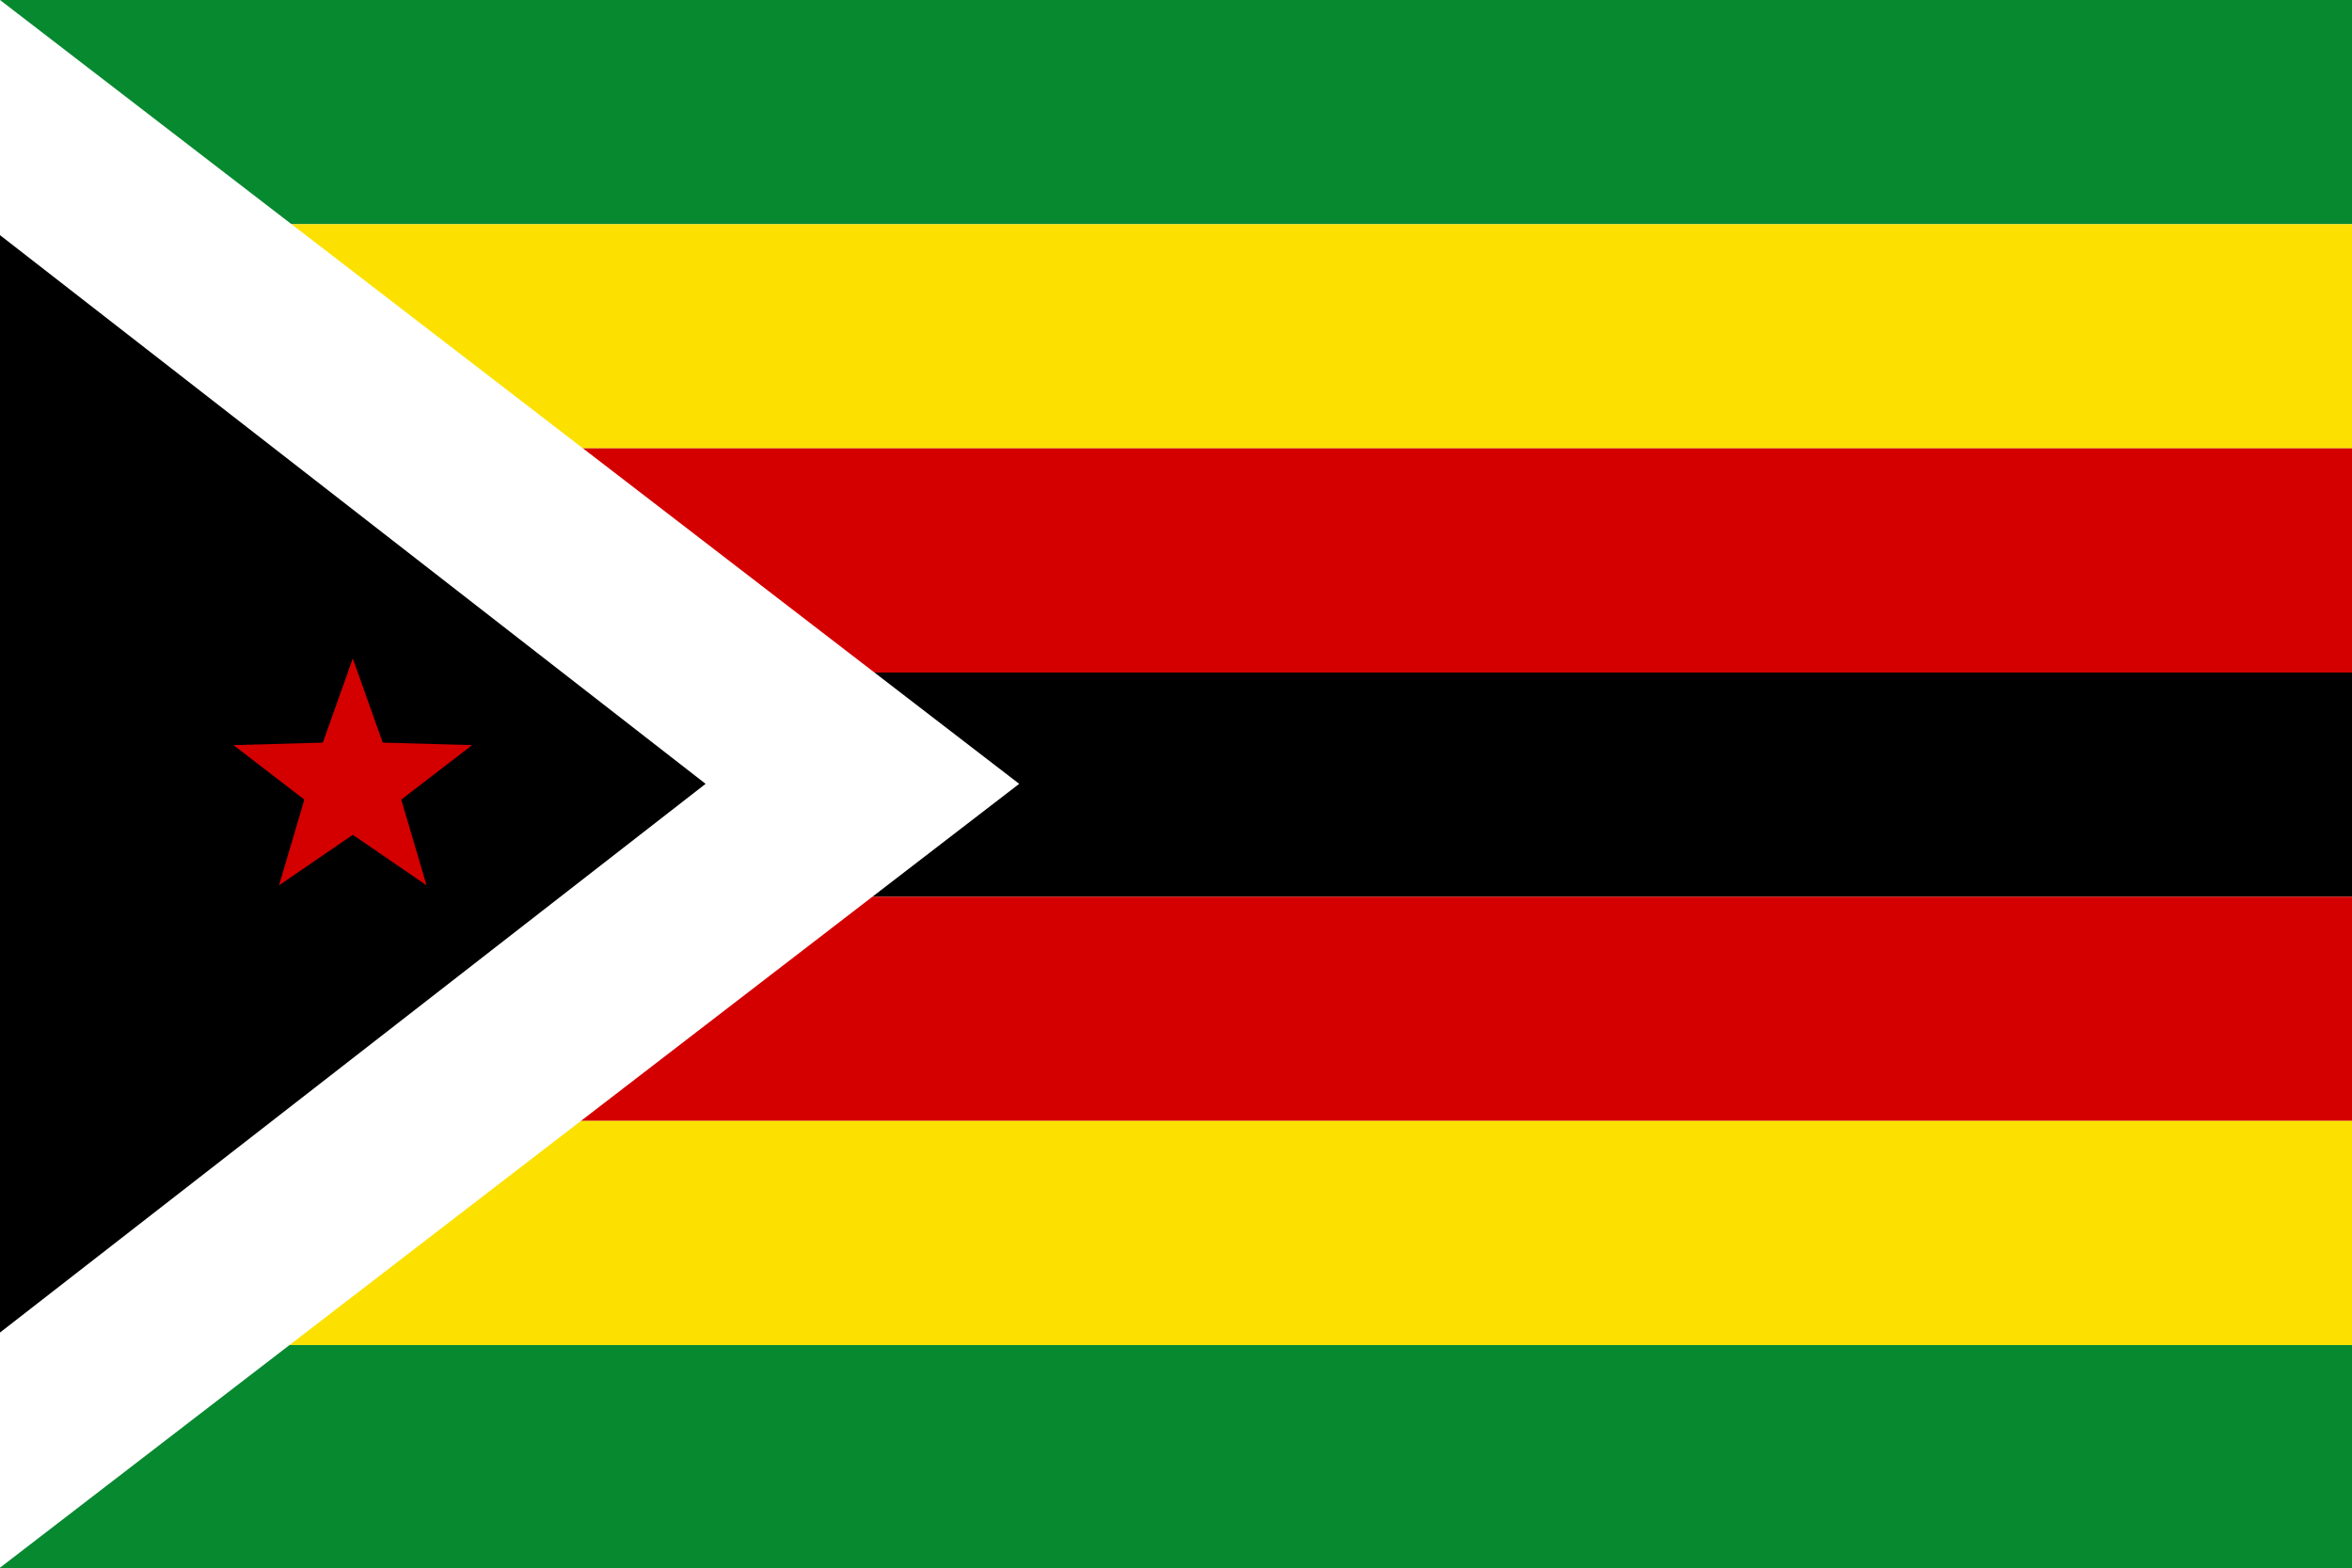
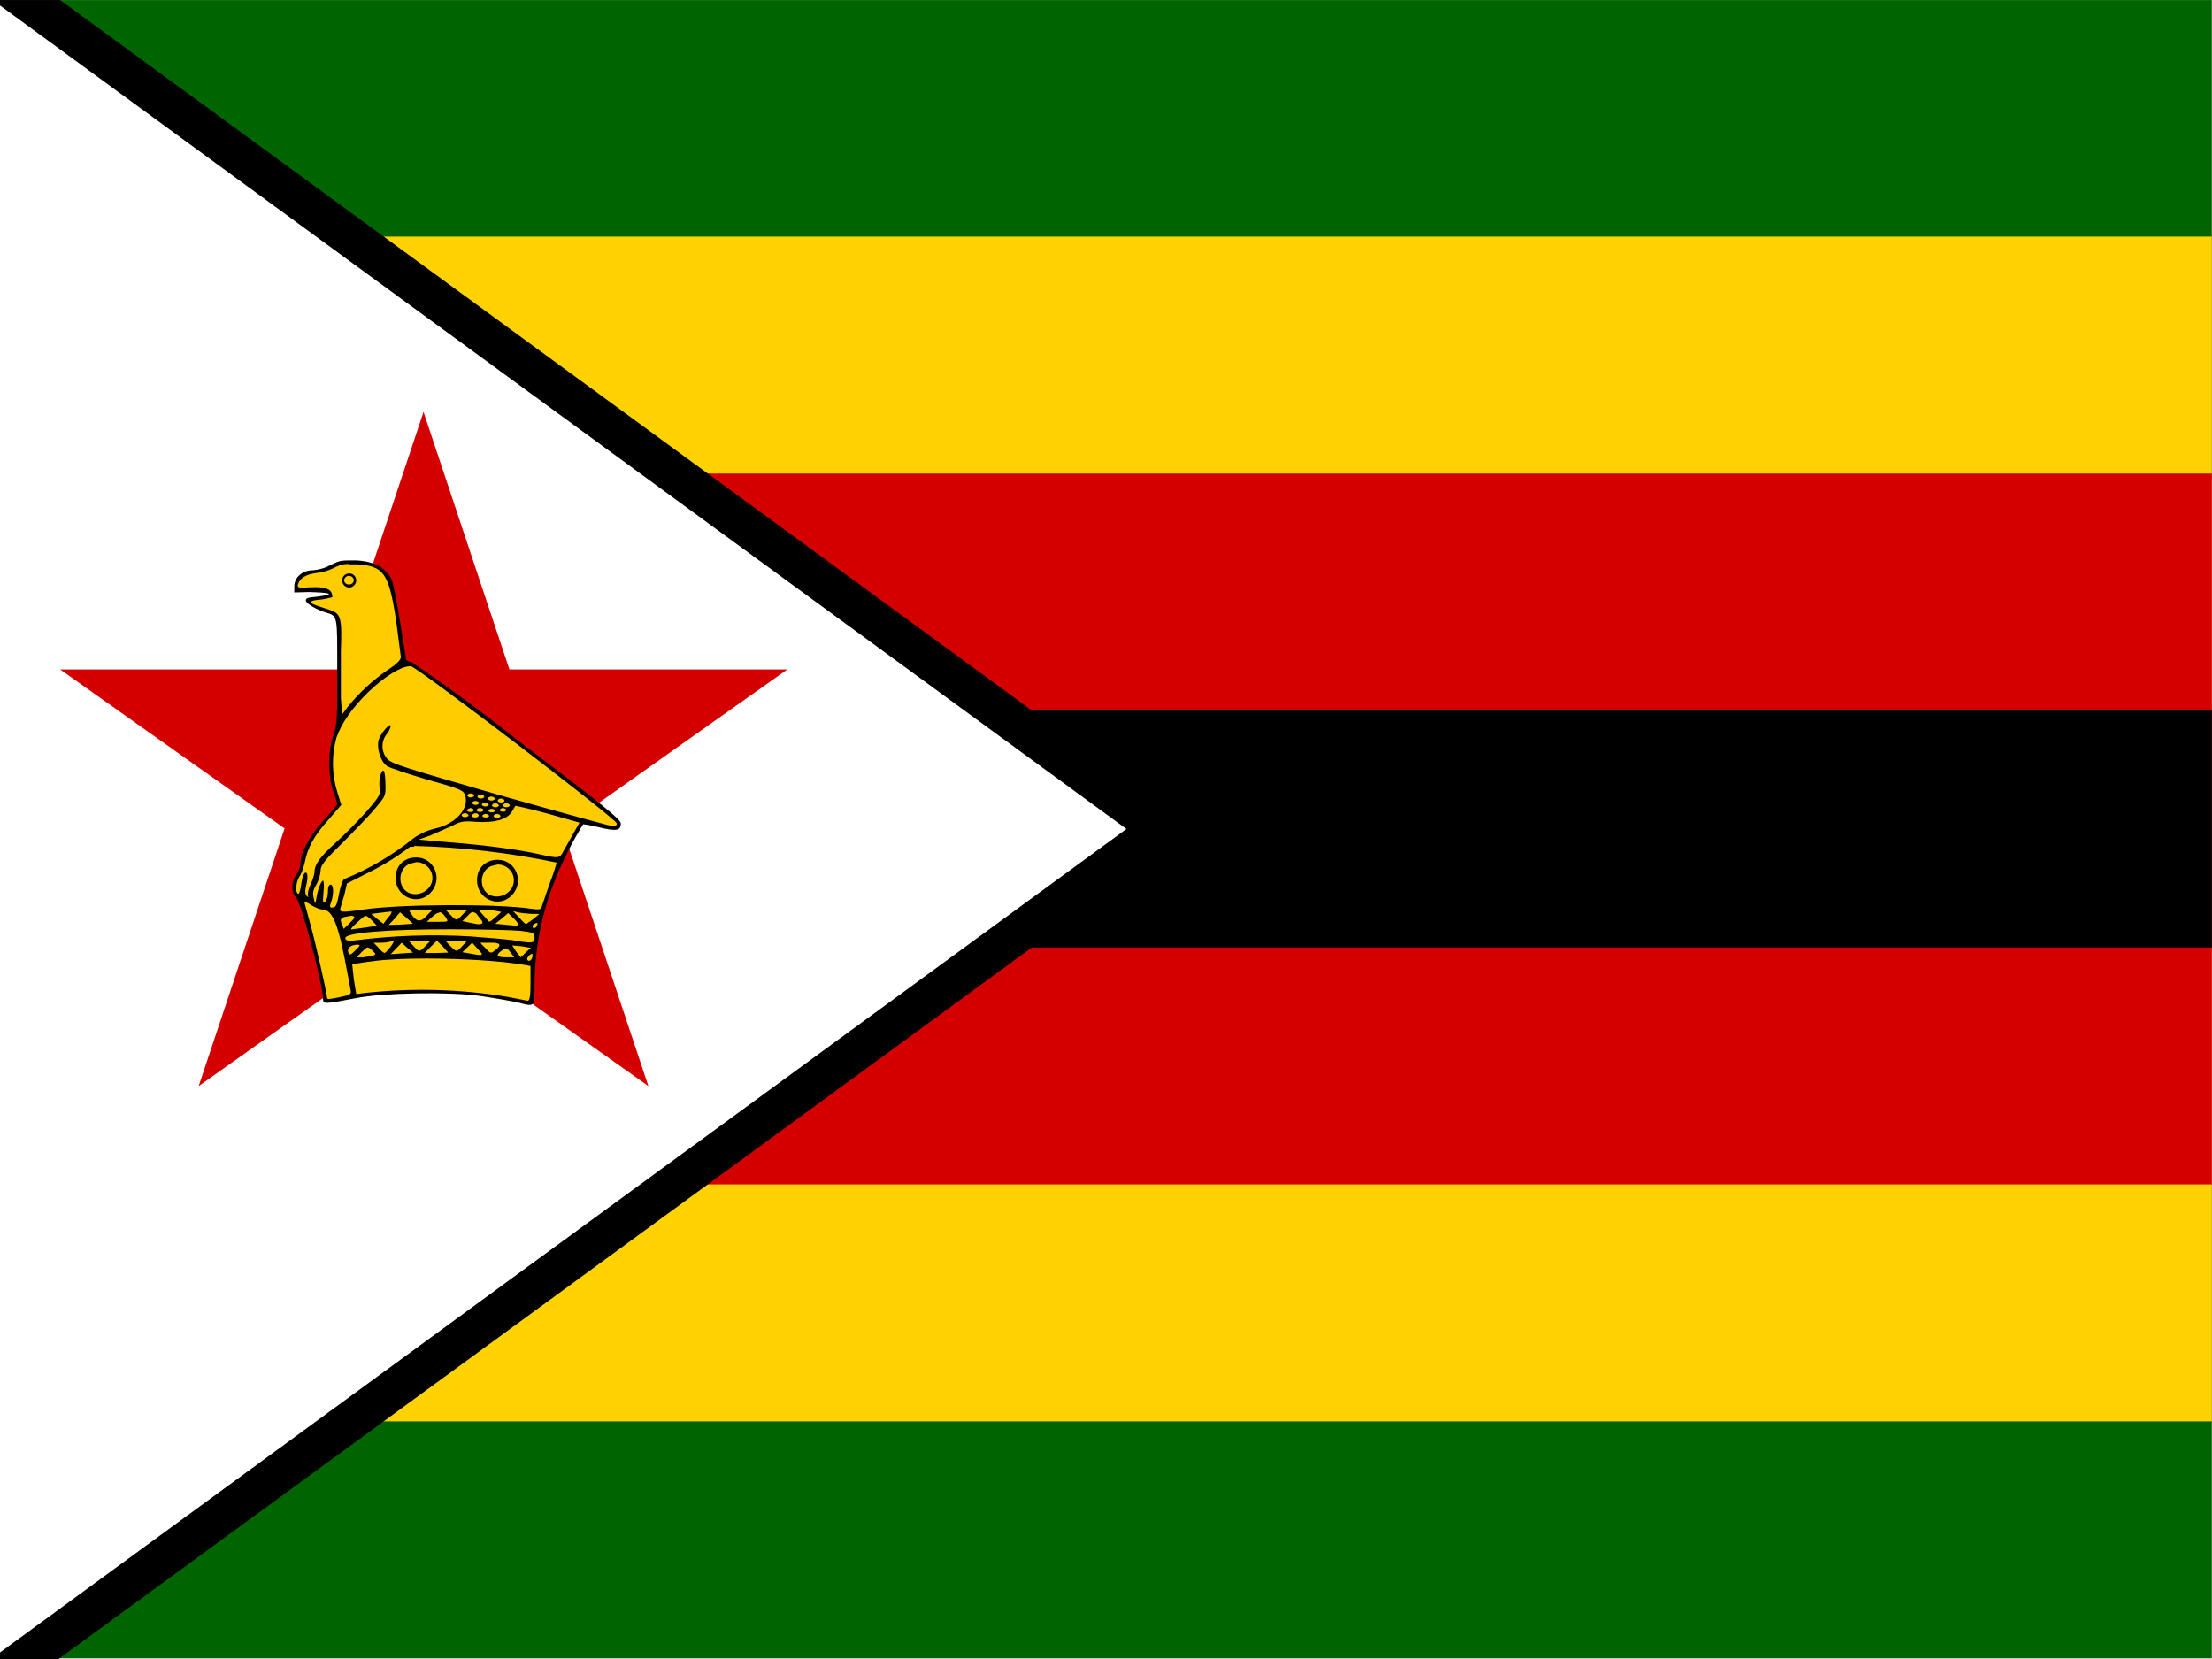
- <svg xmlns="http://www.w3.org/2000/svg" viewBox="0 0 30 20">
-   <rect width="30" height="2.86" fill="#078930" />
-   <rect y="2.86" width="30" height="2.86" fill="#FCE100" />
-   <rect y="5.72" width="30" height="2.86" fill="#D40000" />
-   <rect y="8.58" width="30" height="2.86" fill="#000000" />
-   <rect y="11.44" width="30" height="2.86" fill="#D40000" />
-   <rect y="14.3" width="30" height="2.86" fill="#FCE100" />
-   <rect y="17.16" width="30" height="2.86" fill="#078930" />
-   <polygon points="0,0 13,10 0,20" fill="#FFFFFF" />
-   <polygon points="0,3 9,10 0,17" fill="#000000" />
-   <polygon points="4.5,8.4 4.882,9.474 6.022,9.506 5.118,10.201 5.441,11.295 4.5,10.65 3.559,11.295 3.882,10.201 2.978,9.506 4.118,9.474" fill="#D40000" />
+ <svg xmlns="http://www.w3.org/2000/svg" xmlns:xlink="http://www.w3.org/1999/xlink" id="flag-icons-zw" viewBox="0 0 640 480">
+   <defs>
+     <clipPath id="zw-a">
+       <rect width="546" height="420.1" x="1.9" y=".1" fill="#00f" fill-rule="evenodd" ry="0" />
+     </clipPath>
+   </defs>
+   <g clip-path="url(#zw-a)" transform="matrix(1.1722 0 0 1.1426 -2.3 -.1)">
+     <path fill="#006400" d="M0 0h840v420H0z" />
+     <path fill="#ffd200" d="M0 60h840v300H0z" />
+     <path fill="#d40000" d="M0 120h840v180H0z" />
+     <path fill="#000001" d="M0 180h840v60H0z" />
+     <path stroke="#000" stroke-width="20" d="M0 0v420l280-210z" />
+     <path fill="#fff" d="M0 0v420l280-210z" />
+     <path fill="#d40000" d="M106.5 104.4 162 275.1 16.8 169.6h179.5L51 275.1z" />
+     <path fill="#fc0" d="m82.8 253.7 9.8-1.8 18.1-.7 6.7.6 15 2.5 1.1-1.5V242l1.8-9.3 3-9.4 3.3-7.5 4.2-7.8 6.8 1.7h1.8l.2-1.3-14.4-12.3-15-11.5-21.7-16.2-2-.5-2.3-17-1.7-5.1-2.3-2-4.3-1.4-4.8.2-2.2 1.2-4.6 1-2.4.4-1.6 1.9-.2 2.4 6.7.2 1.7.7-.2.7-3.8.5-1.8.6 2.1 1.6 2.2.8 2.8 1 .6 2 .2 25.8-1.5 4-.5 7.5 2.2 9-5.6 6.4L77 216l-.6 3.5-1.7 3.5-.2 2.2 1.1 2.4 4.3 14.2 2.2 11.7z" />
+     <path d="M88 142c-1.8 0-2.6.2-4.3 1.1a11 11 0 0 1-4.6 1.4c-2.5 0-4.5 1.8-4.5 4.1v1.5l3.6-.1c10.6.3 1 1.3.2 1.4-2.6.5.6 2.6 3.7 3.7 3.3 1 3.1.4 3.1 15 0 11.9 0 13.6-1 16.3-1.3 4-1.3 10 0 14 .6 1.6 1 3 1 3.3s-1.6 2.1-3.5 4.3c-3.5 4-5.6 8.1-5.6 11a6 6 0 0 1-1 2.6c-1.3 1.7-1.3 4.6-.1 5.7 1.3 1.2 6.6 21.8 6.7 25.7 0 1.4.2 1.4 8.3-.2 6.6-1.3 22.1-1.6 30-.6 3.6.5 7.8 1.3 9.3 1.6 4.8 1.3 4.6 1.5 4.6-4.3a74 74 0 0 1 5.1-26.7 95 95 0 0 1 6.9-14s1.8.2 4 .8c4.1 1 5.3.9 5.3-1 0-1-4.3-4.6-25.4-21a432 432 0 0 0-26.3-19.9q-1 0-1.3-.7l-1.5-9.5c-.7-4.9-1.7-9.7-2.1-10.7q-2-4.4-8.6-4.8zm.1 1h2c6.6.4 7.8 2.2 9.6 14l1.2 9.4q.1 1.1-3.2 3.3a47 47 0 0 0-10 9.5l-1.3 1.8-.3-4.2V165c.3-8.7 0-9.5-2.8-10.5-2.3-.8-5.3-1.6-4.5-2.1 1-.6 2-.2 4.4-.9 1-.2.9-.1.7-.9-.2-1.3-1.6-2-5.3-1.8-3 .2-3.3.1-3.1-.7q.7-2.4 4.5-2.9a13 13 0 0 0 4.4-1.3 7 7 0 0 1 3.7-1zm14.9 25.8h.4c1.7.3 50.8 38.7 50.8 39.8q0 .7-1 .7c-.4 0-12.9-3.5-27.7-7.8-23.6-7-27-8-28-9.3a5 5 0 0 1-.1-6.2 5 5 0 0 0 1-2c0-1.2-2.5 1.8-3 3.5-.5 2 .5 5.4 2 6.5.6.5 5.1 2 10 3.5 8.4 2.4 9 2.7 9.4 4.1 1 3.3-2.5 7.2-7.5 8.3a15 15 0 0 0-5.2 2.4 68 68 0 0 1-17.2 10.4c-.4.3-.9 1.9-1.2 3.4-.6 3.3-.8 3.8-1.8 3.8q-.8.1-.2-1.4c.7-2 .6-4.4-.1-4.4q-.7 0-.7 1.8c0 1-.3 2.2-.7 2.5-.5.6-.6.2-.4-2.3.2-1.7.1-3-.1-3-.5 0-1.4 2.5-1.7 4.7q-.2 2-.6-.3c-.3-1.2-.2-2 .7-3.5a9 9 0 0 0 1-3.5c0-1.3 1-2.6 5.7-7.3 3-3.1 6.7-7 8-8.7 2.3-2.8 2.4-3 2.3-5.9 0-1.6-.2-3.1-.4-3.3-.6-.6-1.4 2.6-1 4.3.2 1.6 0 2.1-3.3 6a113 113 0 0 1-7.5 7.8c-3.9 3.6-5.3 5.6-5.3 7.4 0 .6-.4 2-1 3.3s-.8 2.6-.6 2.9q.2.5-.3 0-.7-.6-.1-3a7 7 0 0 0 .2-2.6c-.5-1-1.2.2-1.5 2.7-.2 1.4-.5 2.5-.8 2.3-.7-.4-.5-3 .4-4.4.5-.7 1-2.3 1.3-3.6.7-3.7 2.3-6.7 5.8-10.7l3.2-3.8-1-3.3a25 25 0 0 1-.2-13.7q1.9-5.6 8-11.7c4-3.9 7.9-6.3 10-6.4m15 32.2a.9.6 0 0 1 1 .6.9.6 0 0 1-1.7 0 .9.6 0 0 1 .7-.6m2.5.3a.9.6 0 0 1 1 .6.9.6 0 0 1-1.7 0 .9.6 0 0 1 .7-.6m2.6.5a.9.6 0 0 1 1 .6.9.6 0 0 1-1.7 0 .9.6 0 0 1 .7-.6m2.4.5a.9.6 0 0 1 1 .6.9.6 0 0 1-1.7 0 .9.6 0 0 1 .7-.6m-6.3.6a.9.6 0 0 1 1 .6.9.6 0 0 1-1.7 0 .9.6 0 0 1 .7-.6m2.4.4a.9.6 0 0 1 1 .6.9.6 0 0 1-1.7 0 .9.6 0 0 1 .7-.6m5.2.2a.9.6 0 0 1 1 .6.9.6 0 0 1-1.7 0 .9.6 0 0 1 .7-.6m-2.7 0a.9.6 0 0 1 1 .6.9.6 0 0 1-1.7 0 .9.6 0 0 1 .7-.6m5 .6c.1 0 3.7.8 8 2l7.9 2.3-1.5 2.7-2.4 4.4c-1 2-1.2 2-6 .9-5.2-1.2-13.4-2.3-21.8-3l-8-.7 3-1.1 5.3-2.4c2-1.1 2.8-1.3 5.9-1q6.8.4 8.7-2.4l1-1.7zm-8.8.6a.9.6 0 0 1 1 .6.9.6 0 0 1-1.7 0 .9.6 0 0 1 .7-.6m5.6 0a.9.6 0 0 1 1 .6.9.6 0 0 1-1.6 0 .9.6 0 0 1 .7-.6zm-8 0a.9.6 0 0 1 1 .6.9.6 0 0 1-1.7 0 .9.6 0 0 1 .7-.5zm5.3.2a.9.6 0 0 1 1 .5.9.6 0 0 1-1.7 0 .9.6 0 0 1 .7-.5m-6.6 1.1a.9.6 0 0 1 1 .6.9.6 0 0 1-1.7 0 .9.6 0 0 1 .7-.6m2.5 0a.9.6 0 0 1 1 .7.9.6 0 0 1-1.7 0 .9.6 0 0 1 .7-.6zm2.6.2a.9.6 0 0 1 1 .5.9.6 0 0 1-1.7 0 .9.6 0 0 1 .7-.5m2.8 0a.9.6 0 0 1 1 .6.9.6 0 0 1-1.7 0 .9.6 0 0 1 .7-.6m-20.3 8.1a191 191 0 0 1 35.1 4.2c.1.1-.6 2.5-1.7 5.4l-2 6q0 .7-2.5.3c-8.3-1.3-32.3-1.2-41.5.2-5.3.8-6 .7-5.6-.4l1-3.5.6-2.7L93 221a63 63 0 0 0 10.2-6.5h.9zm-27 14.2q.5 0 1.6.8c1 .6 2.2 1.1 2.7 1.1 2.6 0 4 3.7 6.2 16l.8 4.4c.2 1 0 1.2-2.3 1.7-2.8.6-3.5.7-3.5.3 0-1-2.8-13.7-4-18.2l-1.6-6h.1zm28.6 2h2.9l-1 1c-1.7 2-2.5 2.1-3.7.8l-1-1.5c0-.2 1.3-.4 2.8-.4zm6.1 0h5.4l-1.2 1.2c-1.4 1.6-1.5 1.6-3 0l-1.2-1.3zm8.2 0h1.3c.7 0 2 0 2.8.2l1.5.3-1.4 1.3q-1.3 1.2-1.6 1.2l-1.4-1.6zm8.5.3 1.2.3c.7.2 2.2.3 3.3.4h2l-1.5 1.3-1.8 1.3c-.1 0-1-.8-1.7-1.7zm-30.2.1h.2q.1.5-1 1.7l-1 1.4-1.5-1.2-1.5-1.3 2.4-.3zm2.3.2 1.6 1.4 1.6 1.5-3 .2-3 .1 1.4-1.5zm18 0q.4 0 .8.3l1.3 1.7q.8 1.1-1 1l-2.5-.5-1.2-.3 1.3-1.3q.8-1 1.4-1zm-8.3 0q.7-.1 1.6 1.3c.7 1.1.7 1.1-2 1.1h-2.7l1.4-1.3q1-1 1.7-1zm17 .2 1.2 1.2q2.1 2 .6 2l-2.8-.3-2.2-.2 1.6-1.3zm-35.2.7q.5 0 1.6 1.2l1.2 1.3-2.5.4-3.5.5q-1.1.3 1-1.6 1.7-1.7 2.2-1.8m-3.7 0h.4c.8.2.8.4-.6 1.8l-1.5 1.5-.5-1.3c-.4-1-.3-1.3.6-1.7zm46 1.8q.3 0 0 .6c-.2.8-1.1 1-1.1.2q0-.3.7-.7zm-21.4 1.6c7.7 0 15.5.2 17.4.4 3.1.4 3.4.5 3.4 1.7 0 1.4-.4 1.5-4.6.8-1.2-.3-6.3-.7-11.2-1.1a150 150 0 0 0-28.5 1c-1.9.2-2.4 0-2.4-.6 0-1.3 10.2-2.2 25.9-2.2m-10.3 2.9h5.4l-1.2 1.3c-1.5 1.6-1.6 1.6-3 0zm7 0 1.4 1.4 1.4 1.6-2.9.1h-2.9l1.5-1.6zm2.1 0h5.4l-1.2 1.3c-1.4 1.6-1.5 1.6-3 0zm-12.8 0q.3 0-.7 1.5-1.2 1.5-1.5 1.6-.5-.1-1.5-1.3l-1.2-1.3H96a9 9 0 0 0 2.7-.4zm2 .5 1.3 1.2 1.5 1.3-2.6.2-2.9.2 1.4-1.5zm17.4 0 1.4 1.6c1.6 1.7 1.5 1.8-2.1 1.1l-1.7-.3 1.2-1.2zm2 0h2.4q3.8-.1 1.4 1.8c-1.2 1-1.2 1-2.6-.5zm-30.6.5c1.2 0 1.1.1-.4 1.6-1.1 1.1-1.2 1.1-1.6.3q-.3-1.6 2-1.9m38.8.2 2 .2 2.3.4-1.3 1.2-1.2 1.2-1.1-1.4-1-1.6zm-36 .5q.4 0 1.1.7c1 1 1 1 .2 1.4l-2.4.4H90l1.3-1.4q1-1 1.3-1.1zm34.1.3q.5-.1 1.2 1l.9 1.2h-2.1q-2 0-2-.6.3-.7 1.3-1.3zm6.4 1.3q.3 0 .2.5c0 1-.9 1.7-1.3 1q-.1-.5.5-1.1zm-25.9 1.2c8.7 0 18.3.6 24 1.6l1.6.3v4.4c0 3.3-.2 4.4-.7 4.4l-5-1a126 126 0 0 0-35-1l-2.3.3-.6-3.7-.4-3.8s2.3-.5 5-.8c3.3-.5 8.2-.7 13.4-.7" />
+     <path id="zw-b" d="M124.8 217.8c-3 0-5.1 2.1-5.1 5.2 0 4.8 5.4 7.2 8.6 3.8s1-9-3.5-9m0 1.2a4 4 0 0 1 4 4c0 3-3.3 5-6 3.7-2.7-1.5-2.5-6.1.4-7.3z" />
+     <use xlink:href="#zw-b" width="100%" height="100%" x="-20.1" y="-.6" />
+     <path d="M88 145.3a1.7 1.8 0 0 0-1.6 1.7 1.7 1.8 0 1 0 3.5 0 1.7 1.8 0 0 0-1.9-1.7m.1.6a1.2 1.2 0 0 1 1.2 1.1 1.2 1.1 0 1 1-2.4 0 1.2 1.2 0 0 1 1.2-1.1" />
+   </g>
</svg>
